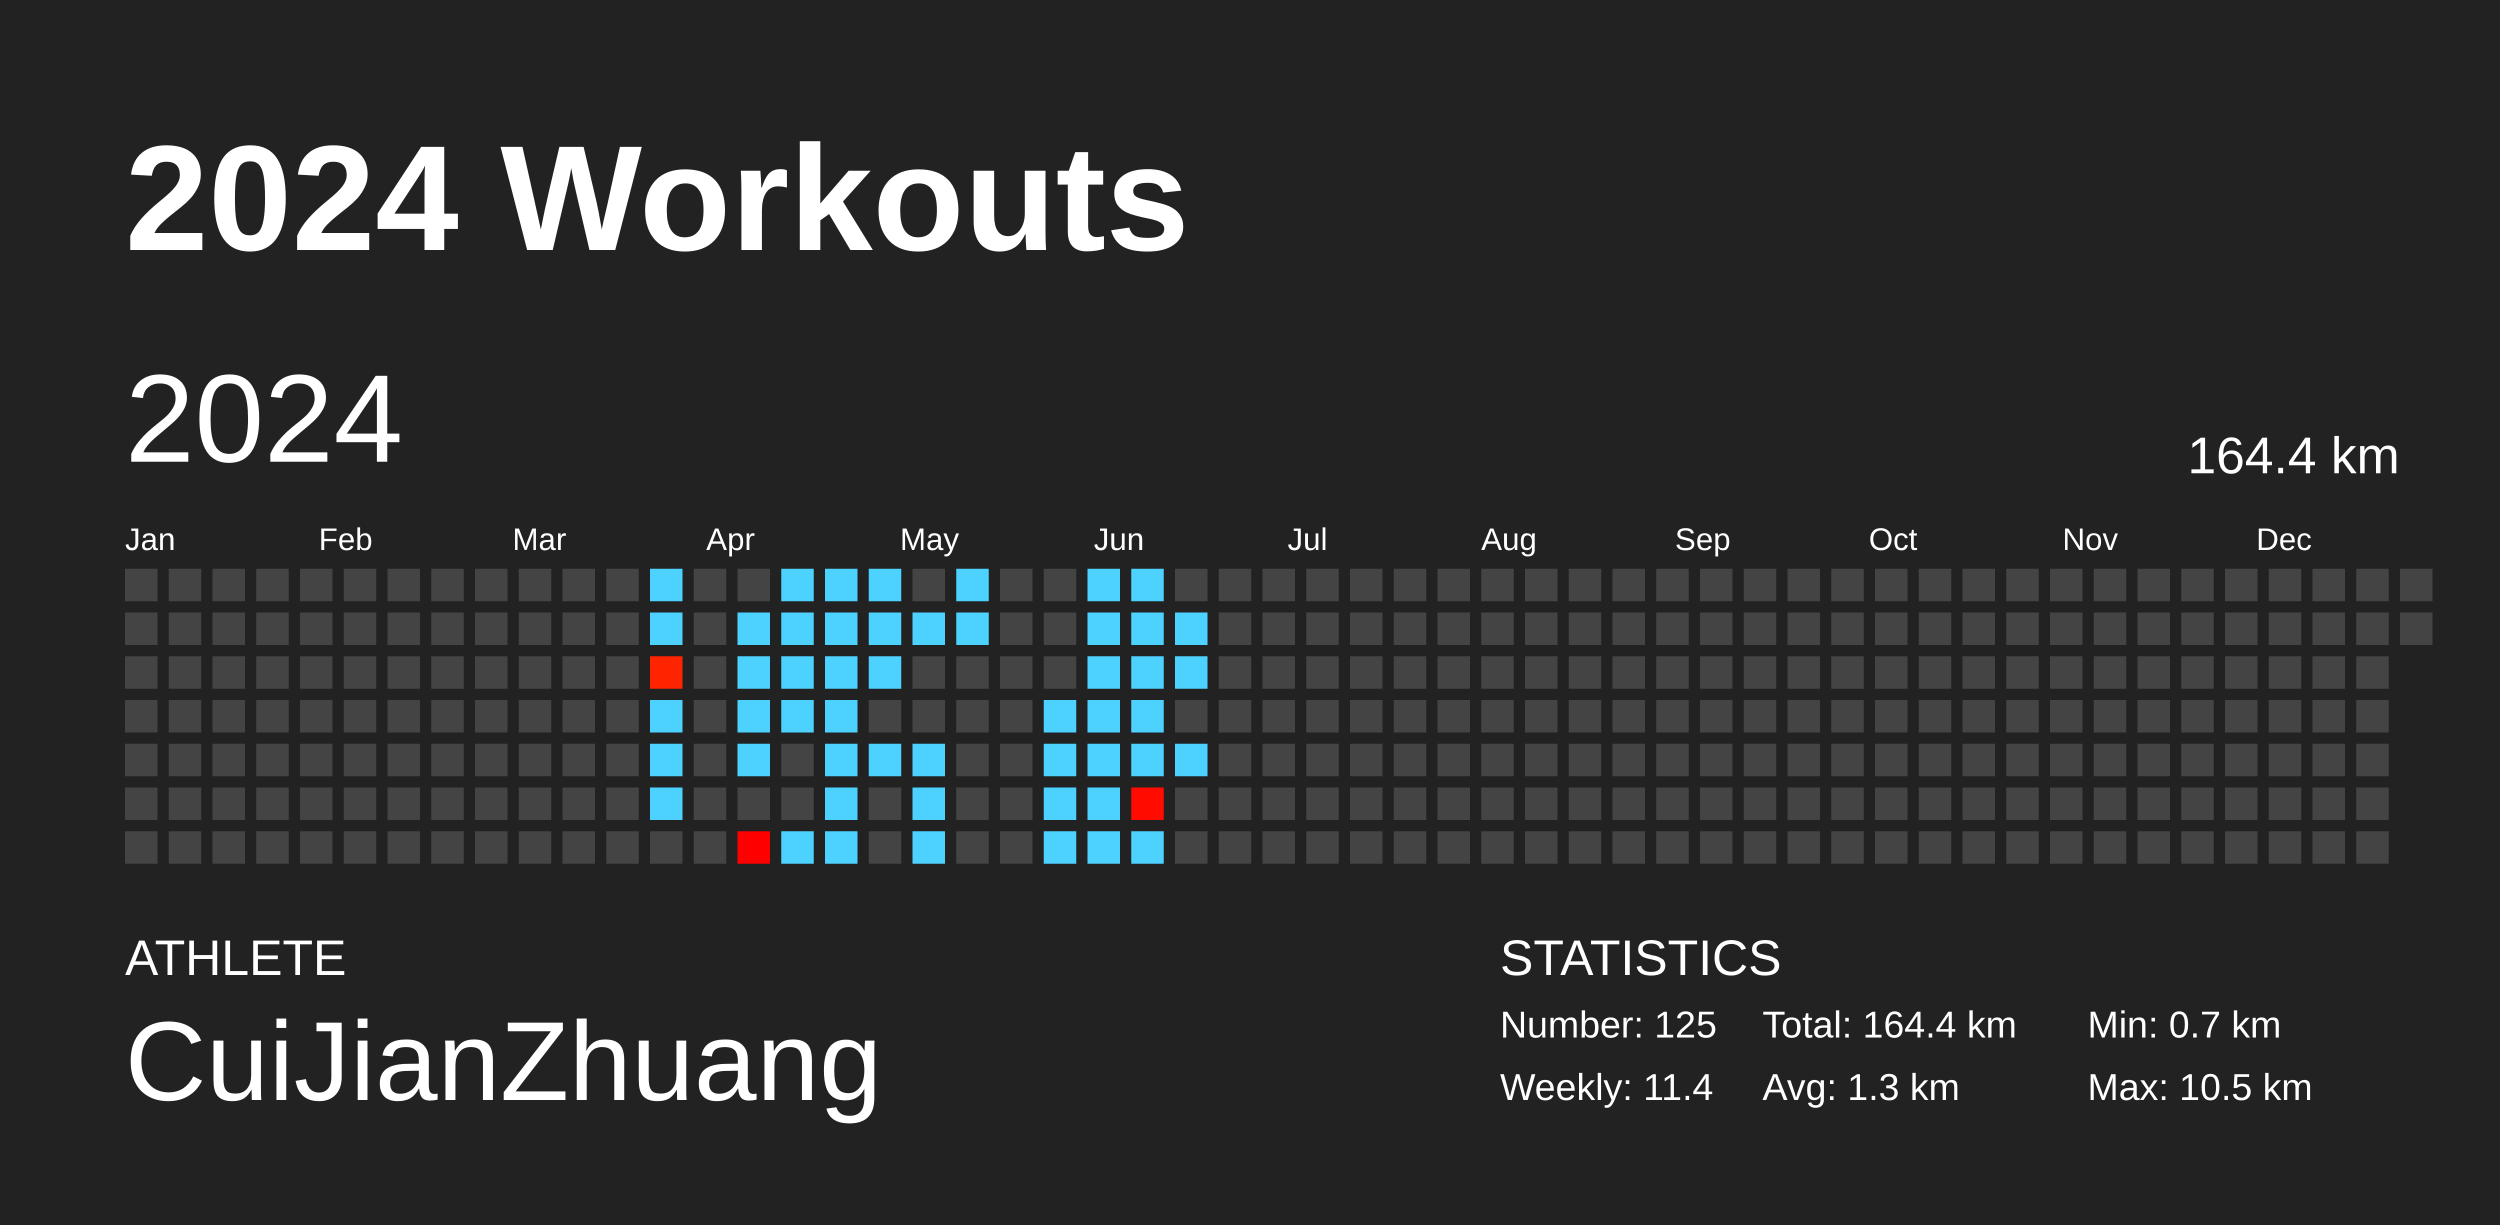
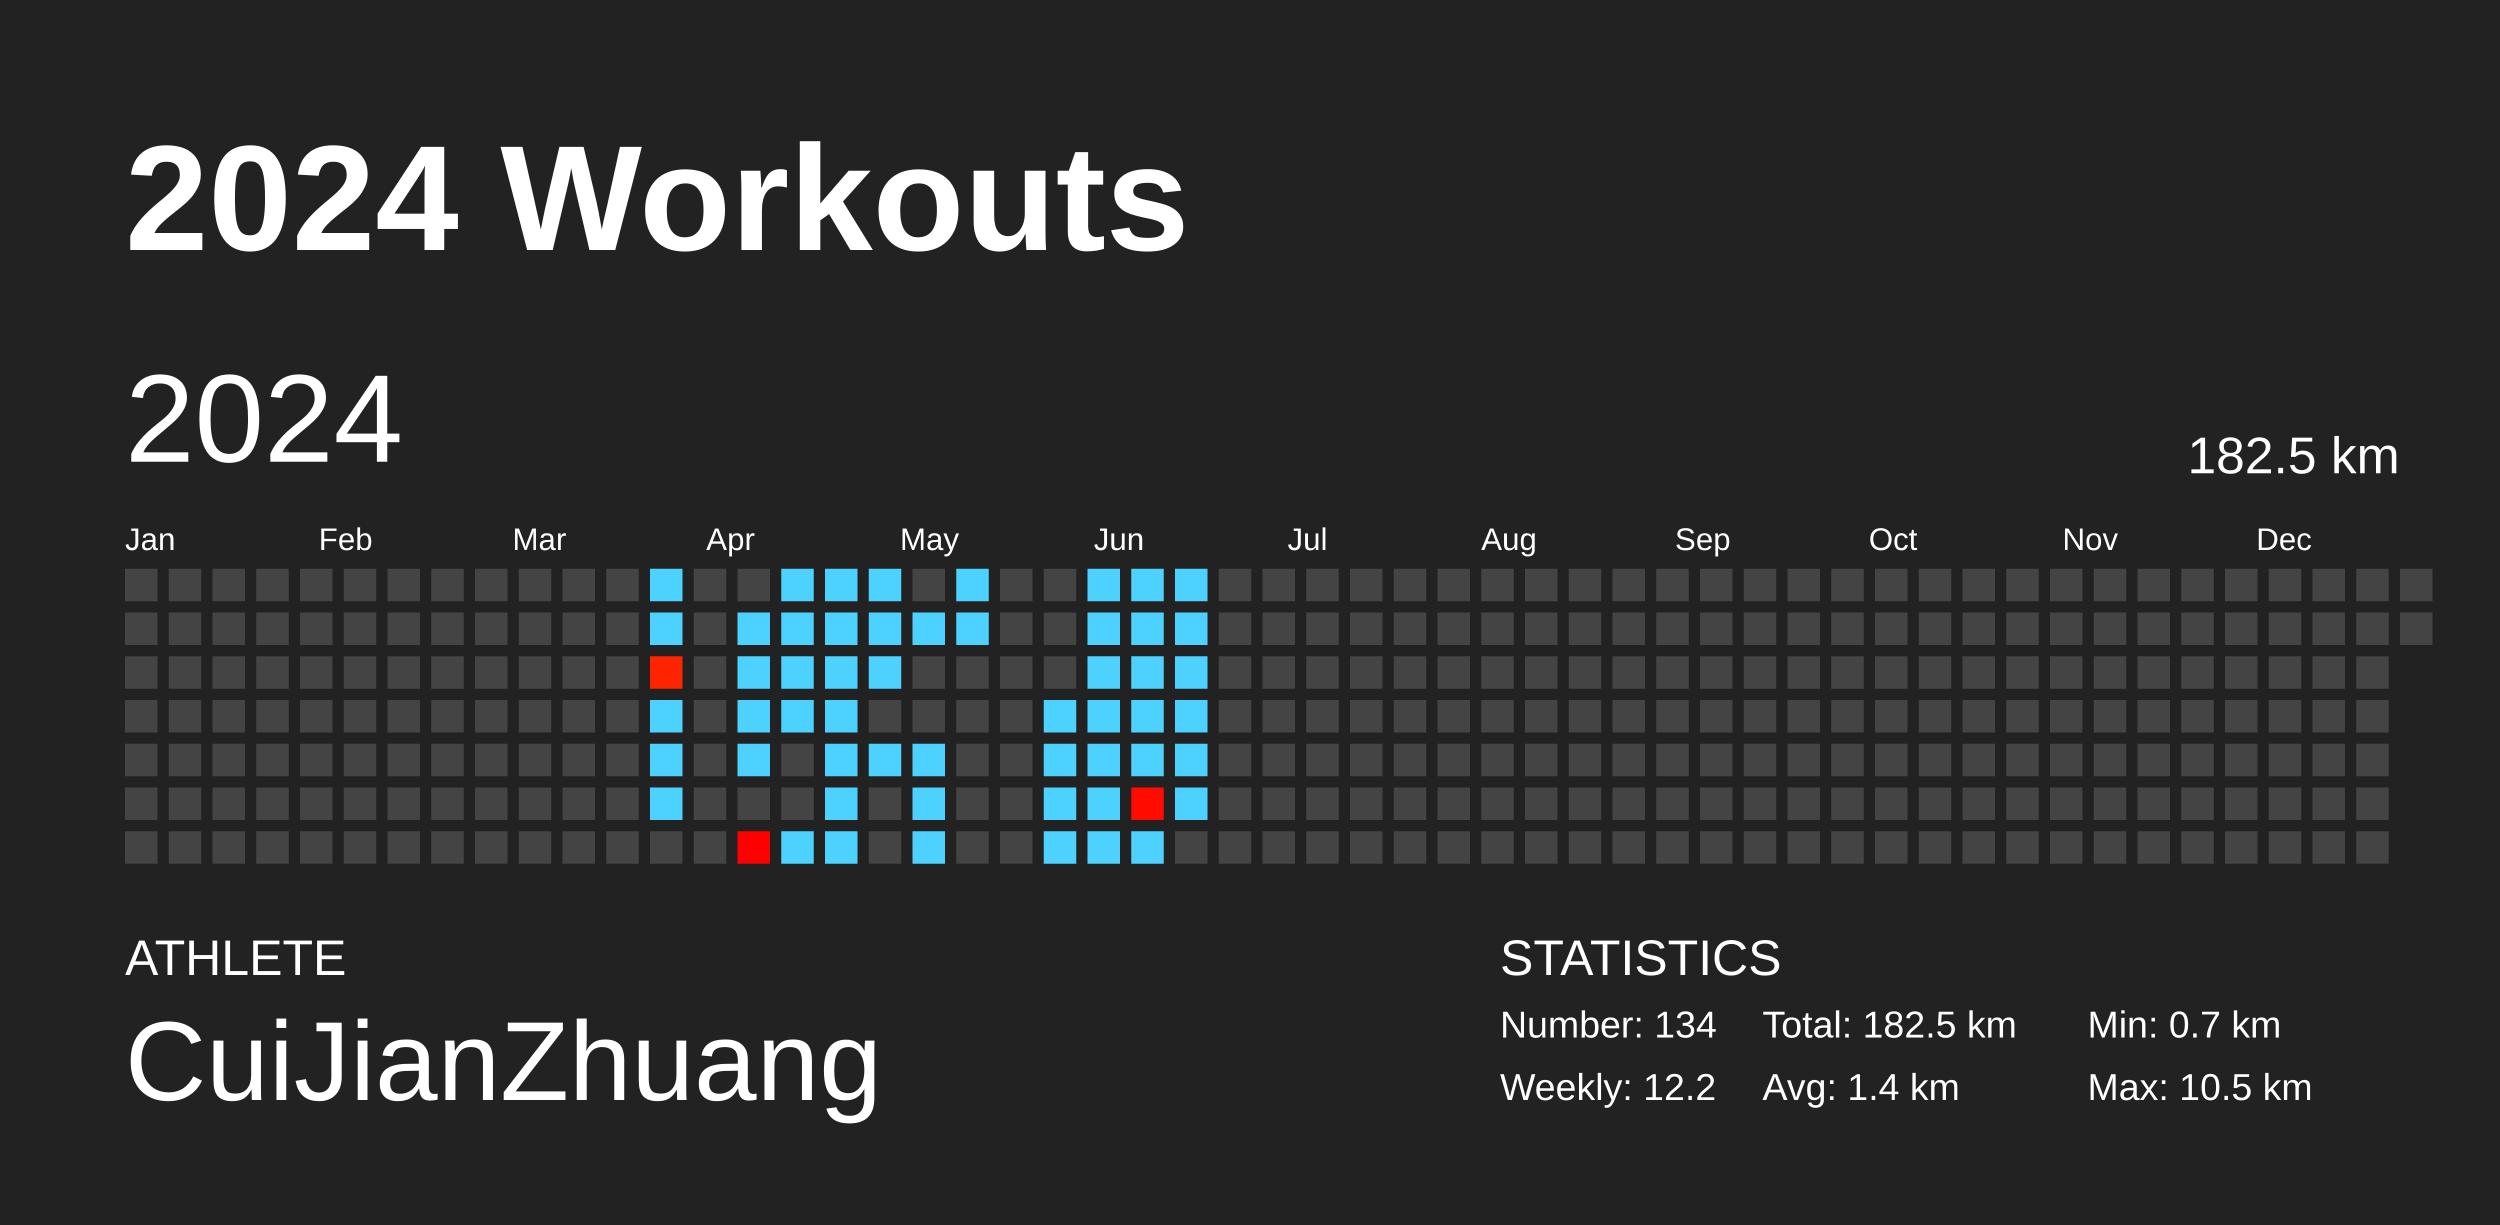
<svg xmlns="http://www.w3.org/2000/svg" baseProfile="full" height="98mm" version="1.1" viewBox="0,0,200,98" width="200mm">
  <defs />
  <rect fill="#222222" height="98" width="200" x="0" y="0" />
  <text fill="#FFFFFF" style="font-size:12px; font-family:Arial; font-weight:bold;" x="10" y="20">2024 Workouts</text>
  <text fill="#FFFFFF" style="font-size:4px; font-family:Arial" x="10" y="78">ATHLETE</text>
  <text fill="#FFFFFF" style="font-size:9px; font-family:Arial" x="10" y="88">CuiJianZhuang</text>
  <text fill="#FFFFFF" style="font-size:4px; font-family:Arial" x="120" y="78">STATISTICS</text>
-   <text fill="#FFFFFF" style="font-size:3px; font-family:Arial" x="120" y="83">Number: 125</text>
-   <text fill="#FFFFFF" style="font-size:3px; font-family:Arial" x="120" y="88">Weekly: 11.4</text>
-   <text fill="#FFFFFF" style="font-size:3px; font-family:Arial" x="141" y="83">Total: 164.4 km</text>
-   <text fill="#FFFFFF" style="font-size:3px; font-family:Arial" x="141" y="88">Avg: 1.3 km</text>
+   <text fill="#FFFFFF" style="font-size:3px; font-family:Arial" x="120" y="83">Number: 134</text>
+   <text fill="#FFFFFF" style="font-size:3px; font-family:Arial" x="120" y="88">Weekly: 12.2</text>
+   <text fill="#FFFFFF" style="font-size:3px; font-family:Arial" x="141" y="83">Total: 182.5 km</text>
+   <text fill="#FFFFFF" style="font-size:3px; font-family:Arial" x="141" y="88">Avg: 1.4 km</text>
  <text fill="#FFFFFF" style="font-size:3px; font-family:Arial" x="167" y="83">Min: 0.7 km</text>
  <text fill="#FFFFFF" style="font-size:3px; font-family:Arial" x="167" y="88">Max: 10.5 km</text>
  <text dominant-baseline="hanging" fill="#FFFFFF" style="font-size:10.0px; font-family:Arial;" x="10" y="30">2024</text>
-   <text dominant-baseline="hanging" fill="#FFFFFF" style="font-size:4.125px; font-family:Arial;" x="175" y="35">164.4 km</text>
+   <text dominant-baseline="hanging" fill="#FFFFFF" style="font-size:4.125px; font-family:Arial;" x="175" y="35">182.5 km</text>
  <text fill="#FFFFFF" style="font-size:2.5px; font-family:Arial" x="10.0" y="44">Jan</text>
  <text fill="#FFFFFF" style="font-size:2.5px; font-family:Arial" x="25.5" y="44">Feb</text>
  <text fill="#FFFFFF" style="font-size:2.5px; font-family:Arial" x="41.0" y="44">Mar</text>
  <text fill="#FFFFFF" style="font-size:2.5px; font-family:Arial" x="56.5" y="44">Apr</text>
  <text fill="#FFFFFF" style="font-size:2.5px; font-family:Arial" x="72.0" y="44">May</text>
  <text fill="#FFFFFF" style="font-size:2.5px; font-family:Arial" x="87.5" y="44">Jun</text>
  <text fill="#FFFFFF" style="font-size:2.5px; font-family:Arial" x="103.0" y="44">Jul</text>
  <text fill="#FFFFFF" style="font-size:2.5px; font-family:Arial" x="118.5" y="44">Aug</text>
  <text fill="#FFFFFF" style="font-size:2.5px; font-family:Arial" x="134.0" y="44">Sep</text>
  <text fill="#FFFFFF" style="font-size:2.5px; font-family:Arial" x="149.5" y="44">Oct</text>
  <text fill="#FFFFFF" style="font-size:2.5px; font-family:Arial" x="165.0" y="44">Nov</text>
  <text fill="#FFFFFF" style="font-size:2.5px; font-family:Arial" x="180.5" y="44">Dec</text>
  <rect fill="#444444" height="2.6" width="2.6" x="10.0" y="45.5" />
  <rect fill="#444444" height="2.6" width="2.6" x="10.0" y="49.0" />
  <rect fill="#444444" height="2.6" width="2.6" x="10.0" y="52.5" />
  <rect fill="#444444" height="2.6" width="2.6" x="10.0" y="56.0" />
  <rect fill="#444444" height="2.6" width="2.6" x="10.0" y="59.5" />
  <rect fill="#444444" height="2.6" width="2.6" x="10.0" y="63.0" />
  <rect fill="#444444" height="2.6" width="2.6" x="10.0" y="66.5" />
  <rect fill="#444444" height="2.6" width="2.6" x="13.5" y="45.5" />
  <rect fill="#444444" height="2.6" width="2.6" x="13.5" y="49.0" />
  <rect fill="#444444" height="2.6" width="2.6" x="13.5" y="52.5" />
  <rect fill="#444444" height="2.6" width="2.6" x="13.5" y="56.0" />
  <rect fill="#444444" height="2.6" width="2.6" x="13.5" y="59.5" />
  <rect fill="#444444" height="2.6" width="2.6" x="13.5" y="63.0" />
  <rect fill="#444444" height="2.6" width="2.6" x="13.5" y="66.5" />
  <rect fill="#444444" height="2.6" width="2.6" x="17.0" y="45.5" />
  <rect fill="#444444" height="2.6" width="2.6" x="17.0" y="49.0" />
  <rect fill="#444444" height="2.6" width="2.6" x="17.0" y="52.5" />
  <rect fill="#444444" height="2.6" width="2.6" x="17.0" y="56.0" />
  <rect fill="#444444" height="2.6" width="2.6" x="17.0" y="59.5" />
  <rect fill="#444444" height="2.6" width="2.6" x="17.0" y="63.0" />
  <rect fill="#444444" height="2.6" width="2.6" x="17.0" y="66.5" />
  <rect fill="#444444" height="2.6" width="2.6" x="20.5" y="45.5" />
  <rect fill="#444444" height="2.6" width="2.6" x="20.5" y="49.0" />
  <rect fill="#444444" height="2.6" width="2.6" x="20.5" y="52.5" />
  <rect fill="#444444" height="2.6" width="2.6" x="20.5" y="56.0" />
  <rect fill="#444444" height="2.6" width="2.6" x="20.5" y="59.5" />
  <rect fill="#444444" height="2.6" width="2.6" x="20.5" y="63.0" />
  <rect fill="#444444" height="2.6" width="2.6" x="20.5" y="66.5" />
  <rect fill="#444444" height="2.6" width="2.6" x="24.0" y="45.5" />
  <rect fill="#444444" height="2.6" width="2.6" x="24.0" y="49.0" />
  <rect fill="#444444" height="2.6" width="2.6" x="24.0" y="52.5" />
  <rect fill="#444444" height="2.6" width="2.6" x="24.0" y="56.0" />
  <rect fill="#444444" height="2.6" width="2.6" x="24.0" y="59.5" />
  <rect fill="#444444" height="2.6" width="2.6" x="24.0" y="63.0" />
  <rect fill="#444444" height="2.6" width="2.6" x="24.0" y="66.5" />
  <rect fill="#444444" height="2.6" width="2.6" x="27.5" y="45.5" />
  <rect fill="#444444" height="2.6" width="2.6" x="27.5" y="49.0" />
  <rect fill="#444444" height="2.6" width="2.6" x="27.5" y="52.5" />
  <rect fill="#444444" height="2.6" width="2.6" x="27.5" y="56.0" />
  <rect fill="#444444" height="2.6" width="2.6" x="27.5" y="59.5" />
  <rect fill="#444444" height="2.6" width="2.6" x="27.5" y="63.0" />
  <rect fill="#444444" height="2.6" width="2.6" x="27.5" y="66.5" />
  <rect fill="#444444" height="2.6" width="2.6" x="31.0" y="45.5" />
  <rect fill="#444444" height="2.6" width="2.6" x="31.0" y="49.0" />
  <rect fill="#444444" height="2.6" width="2.6" x="31.0" y="52.5" />
  <rect fill="#444444" height="2.6" width="2.6" x="31.0" y="56.0" />
  <rect fill="#444444" height="2.6" width="2.6" x="31.0" y="59.5" />
  <rect fill="#444444" height="2.6" width="2.6" x="31.0" y="63.0" />
  <rect fill="#444444" height="2.6" width="2.6" x="31.0" y="66.5" />
  <rect fill="#444444" height="2.6" width="2.6" x="34.5" y="45.5" />
  <rect fill="#444444" height="2.6" width="2.6" x="34.5" y="49.0" />
  <rect fill="#444444" height="2.6" width="2.6" x="34.5" y="52.5" />
  <rect fill="#444444" height="2.6" width="2.6" x="34.5" y="56.0" />
  <rect fill="#444444" height="2.6" width="2.6" x="34.5" y="59.5" />
  <rect fill="#444444" height="2.6" width="2.6" x="34.5" y="63.0" />
  <rect fill="#444444" height="2.6" width="2.6" x="34.5" y="66.5" />
  <rect fill="#444444" height="2.6" width="2.6" x="38.0" y="45.5" />
  <rect fill="#444444" height="2.6" width="2.6" x="38.0" y="49.0" />
  <rect fill="#444444" height="2.6" width="2.6" x="38.0" y="52.5" />
  <rect fill="#444444" height="2.6" width="2.6" x="38.0" y="56.0" />
  <rect fill="#444444" height="2.6" width="2.6" x="38.0" y="59.5" />
  <rect fill="#444444" height="2.6" width="2.6" x="38.0" y="63.0" />
  <rect fill="#444444" height="2.6" width="2.6" x="38.0" y="66.5" />
  <rect fill="#444444" height="2.6" width="2.6" x="41.5" y="45.5" />
  <rect fill="#444444" height="2.6" width="2.6" x="41.5" y="49.0" />
  <rect fill="#444444" height="2.6" width="2.6" x="41.5" y="52.5" />
  <rect fill="#444444" height="2.6" width="2.6" x="41.5" y="56.0" />
  <rect fill="#444444" height="2.6" width="2.6" x="41.5" y="59.5" />
  <rect fill="#444444" height="2.6" width="2.6" x="41.5" y="63.0" />
  <rect fill="#444444" height="2.6" width="2.6" x="41.5" y="66.5" />
  <rect fill="#444444" height="2.6" width="2.6" x="45.0" y="45.5" />
  <rect fill="#444444" height="2.6" width="2.6" x="45.0" y="49.0" />
  <rect fill="#444444" height="2.6" width="2.6" x="45.0" y="52.5" />
  <rect fill="#444444" height="2.6" width="2.6" x="45.0" y="56.0" />
  <rect fill="#444444" height="2.6" width="2.6" x="45.0" y="59.5" />
  <rect fill="#444444" height="2.6" width="2.6" x="45.0" y="63.0" />
  <rect fill="#444444" height="2.6" width="2.6" x="45.0" y="66.5" />
  <rect fill="#444444" height="2.6" width="2.6" x="48.5" y="45.5" />
  <rect fill="#444444" height="2.6" width="2.6" x="48.5" y="49.0" />
  <rect fill="#444444" height="2.6" width="2.6" x="48.5" y="52.5" />
  <rect fill="#444444" height="2.6" width="2.6" x="48.5" y="56.0" />
  <rect fill="#444444" height="2.6" width="2.6" x="48.5" y="59.5" />
  <rect fill="#444444" height="2.6" width="2.6" x="48.5" y="63.0" />
  <rect fill="#444444" height="2.6" width="2.6" x="48.5" y="66.5" />
  <rect fill="#4dd2ff" height="2.6" width="2.6" x="52.0" y="45.5" />
  <rect fill="#4dd2ff" height="2.6" width="2.6" x="52.0" y="49.0" />
  <rect fill="#ff2400" height="2.6" width="2.6" x="52.0" y="52.5" />
  <rect fill="#4dd2ff" height="2.6" width="2.6" x="52.0" y="56.0" />
  <rect fill="#4dd2ff" height="2.6" width="2.6" x="52.0" y="59.5" />
  <rect fill="#4dd2ff" height="2.6" width="2.6" x="52.0" y="63.0" />
  <rect fill="#444444" height="2.6" width="2.6" x="52.0" y="66.5" />
  <rect fill="#444444" height="2.6" width="2.6" x="55.5" y="45.5" />
  <rect fill="#444444" height="2.6" width="2.6" x="55.5" y="49.0" />
  <rect fill="#444444" height="2.6" width="2.6" x="55.5" y="52.5" />
  <rect fill="#444444" height="2.6" width="2.6" x="55.5" y="56.0" />
  <rect fill="#444444" height="2.6" width="2.6" x="55.5" y="59.5" />
  <rect fill="#444444" height="2.6" width="2.6" x="55.5" y="63.0" />
  <rect fill="#444444" height="2.6" width="2.6" x="55.5" y="66.5" />
  <rect fill="#444444" height="2.6" width="2.6" x="59.0" y="45.5" />
  <rect fill="#4dd2ff" height="2.6" width="2.6" x="59.0" y="49.0" />
  <rect fill="#4dd2ff" height="2.6" width="2.6" x="59.0" y="52.5" />
  <rect fill="#4dd2ff" height="2.6" width="2.6" x="59.0" y="56.0" />
  <rect fill="#4dd2ff" height="2.6" width="2.6" x="59.0" y="59.5" />
  <rect fill="#444444" height="2.6" width="2.6" x="59.0" y="63.0" />
  <rect fill="#ff0000" height="2.6" width="2.6" x="59.0" y="66.5" />
  <rect fill="#4dd2ff" height="2.6" width="2.6" x="62.5" y="45.5" />
  <rect fill="#4dd2ff" height="2.6" width="2.6" x="62.5" y="49.0" />
  <rect fill="#4dd2ff" height="2.6" width="2.6" x="62.5" y="52.5" />
  <rect fill="#4dd2ff" height="2.6" width="2.6" x="62.5" y="56.0" />
  <rect fill="#444444" height="2.6" width="2.6" x="62.5" y="59.5" />
  <rect fill="#444444" height="2.6" width="2.6" x="62.5" y="63.0" />
  <rect fill="#4dd2ff" height="2.6" width="2.6" x="62.5" y="66.5" />
  <rect fill="#4dd2ff" height="2.6" width="2.6" x="66.0" y="45.5" />
  <rect fill="#4dd2ff" height="2.6" width="2.6" x="66.0" y="49.0" />
  <rect fill="#4dd2ff" height="2.6" width="2.6" x="66.0" y="52.5" />
  <rect fill="#4dd2ff" height="2.6" width="2.6" x="66.0" y="56.0" />
  <rect fill="#4dd2ff" height="2.6" width="2.6" x="66.0" y="59.5" />
  <rect fill="#4dd2ff" height="2.6" width="2.6" x="66.0" y="63.0" />
  <rect fill="#4dd2ff" height="2.6" width="2.6" x="66.0" y="66.5" />
  <rect fill="#4dd2ff" height="2.6" width="2.6" x="69.5" y="45.5" />
  <rect fill="#4dd2ff" height="2.6" width="2.6" x="69.5" y="49.0" />
  <rect fill="#4dd2ff" height="2.6" width="2.6" x="69.5" y="52.5" />
  <rect fill="#444444" height="2.6" width="2.6" x="69.5" y="56.0" />
  <rect fill="#4dd2ff" height="2.6" width="2.6" x="69.5" y="59.5" />
  <rect fill="#444444" height="2.6" width="2.6" x="69.5" y="63.0" />
  <rect fill="#444444" height="2.6" width="2.6" x="69.5" y="66.5" />
  <rect fill="#444444" height="2.6" width="2.6" x="73.0" y="45.5" />
  <rect fill="#4dd2ff" height="2.6" width="2.6" x="73.0" y="49.0" />
  <rect fill="#444444" height="2.6" width="2.6" x="73.0" y="52.5" />
  <rect fill="#444444" height="2.6" width="2.6" x="73.0" y="56.0" />
  <rect fill="#4dd2ff" height="2.6" width="2.6" x="73.0" y="59.5" />
  <rect fill="#4dd2ff" height="2.6" width="2.6" x="73.0" y="63.0" />
  <rect fill="#4dd2ff" height="2.6" width="2.6" x="73.0" y="66.5" />
  <rect fill="#4dd2ff" height="2.6" width="2.6" x="76.5" y="45.5" />
  <rect fill="#4dd2ff" height="2.6" width="2.6" x="76.5" y="49.0" />
  <rect fill="#444444" height="2.6" width="2.6" x="76.5" y="52.5" />
  <rect fill="#444444" height="2.6" width="2.6" x="76.5" y="56.0" />
  <rect fill="#444444" height="2.6" width="2.6" x="76.5" y="59.5" />
  <rect fill="#444444" height="2.6" width="2.6" x="76.5" y="63.0" />
  <rect fill="#444444" height="2.6" width="2.6" x="76.5" y="66.5" />
  <rect fill="#444444" height="2.6" width="2.6" x="80.0" y="45.5" />
  <rect fill="#444444" height="2.6" width="2.6" x="80.0" y="49.0" />
  <rect fill="#444444" height="2.6" width="2.6" x="80.0" y="52.5" />
  <rect fill="#444444" height="2.6" width="2.6" x="80.0" y="56.0" />
  <rect fill="#444444" height="2.6" width="2.6" x="80.0" y="59.5" />
  <rect fill="#444444" height="2.6" width="2.6" x="80.0" y="63.0" />
  <rect fill="#444444" height="2.6" width="2.6" x="80.0" y="66.5" />
  <rect fill="#444444" height="2.6" width="2.6" x="83.5" y="45.5" />
  <rect fill="#444444" height="2.6" width="2.6" x="83.5" y="49.0" />
  <rect fill="#444444" height="2.6" width="2.6" x="83.5" y="52.5" />
  <rect fill="#4dd2ff" height="2.6" width="2.6" x="83.5" y="56.0" />
  <rect fill="#4dd2ff" height="2.6" width="2.6" x="83.5" y="59.5" />
  <rect fill="#4dd2ff" height="2.6" width="2.6" x="83.5" y="63.0" />
  <rect fill="#4dd2ff" height="2.6" width="2.6" x="83.5" y="66.5" />
  <rect fill="#4dd2ff" height="2.6" width="2.6" x="87.0" y="45.5" />
  <rect fill="#4dd2ff" height="2.6" width="2.6" x="87.0" y="49.0" />
  <rect fill="#4dd2ff" height="2.6" width="2.6" x="87.0" y="52.5" />
  <rect fill="#4dd2ff" height="2.6" width="2.6" x="87.0" y="56.0" />
  <rect fill="#4dd2ff" height="2.6" width="2.6" x="87.0" y="59.5" />
  <rect fill="#4dd2ff" height="2.6" width="2.6" x="87.0" y="63.0" />
  <rect fill="#4dd2ff" height="2.6" width="2.6" x="87.0" y="66.5" />
  <rect fill="#4dd2ff" height="2.6" width="2.6" x="90.5" y="45.5" />
  <rect fill="#4dd2ff" height="2.6" width="2.6" x="90.5" y="49.0" />
  <rect fill="#4dd2ff" height="2.6" width="2.6" x="90.5" y="52.5" />
  <rect fill="#4dd2ff" height="2.6" width="2.6" x="90.5" y="56.0" />
  <rect fill="#4dd2ff" height="2.6" width="2.6" x="90.5" y="59.5" />
  <rect fill="#ff0b00" height="2.6" width="2.6" x="90.5" y="63.0" />
  <rect fill="#4dd2ff" height="2.6" width="2.6" x="90.5" y="66.5" />
-   <rect fill="#444444" height="2.6" width="2.6" x="94.0" y="45.5" />
+   <rect fill="#4dd2ff" height="2.6" width="2.6" x="94.0" y="45.5" />
  <rect fill="#4dd2ff" height="2.6" width="2.6" x="94.0" y="49.0" />
  <rect fill="#4dd2ff" height="2.6" width="2.6" x="94.0" y="52.5" />
-   <rect fill="#444444" height="2.6" width="2.6" x="94.0" y="56.0" />
+   <rect fill="#4dd2ff" height="2.6" width="2.6" x="94.0" y="56.0" />
  <rect fill="#4dd2ff" height="2.6" width="2.6" x="94.0" y="59.5" />
-   <rect fill="#444444" height="2.6" width="2.6" x="94.0" y="63.0" />
+   <rect fill="#4dd2ff" height="2.6" width="2.6" x="94.0" y="63.0" />
  <rect fill="#444444" height="2.6" width="2.6" x="94.0" y="66.5" />
  <rect fill="#444444" height="2.6" width="2.6" x="97.5" y="45.5" />
  <rect fill="#444444" height="2.6" width="2.6" x="97.5" y="49.0" />
  <rect fill="#444444" height="2.6" width="2.6" x="97.5" y="52.5" />
  <rect fill="#444444" height="2.6" width="2.6" x="97.5" y="56.0" />
  <rect fill="#444444" height="2.6" width="2.6" x="97.5" y="59.5" />
  <rect fill="#444444" height="2.6" width="2.6" x="97.5" y="63.0" />
  <rect fill="#444444" height="2.6" width="2.6" x="97.5" y="66.5" />
  <rect fill="#444444" height="2.6" width="2.6" x="101.0" y="45.5" />
  <rect fill="#444444" height="2.6" width="2.6" x="101.0" y="49.0" />
  <rect fill="#444444" height="2.6" width="2.6" x="101.0" y="52.5" />
  <rect fill="#444444" height="2.6" width="2.6" x="101.0" y="56.0" />
  <rect fill="#444444" height="2.6" width="2.6" x="101.0" y="59.5" />
  <rect fill="#444444" height="2.6" width="2.6" x="101.0" y="63.0" />
  <rect fill="#444444" height="2.6" width="2.6" x="101.0" y="66.5" />
  <rect fill="#444444" height="2.6" width="2.6" x="104.5" y="45.5" />
  <rect fill="#444444" height="2.6" width="2.6" x="104.5" y="49.0" />
  <rect fill="#444444" height="2.6" width="2.6" x="104.5" y="52.5" />
  <rect fill="#444444" height="2.6" width="2.6" x="104.5" y="56.0" />
  <rect fill="#444444" height="2.6" width="2.6" x="104.5" y="59.5" />
  <rect fill="#444444" height="2.6" width="2.6" x="104.5" y="63.0" />
  <rect fill="#444444" height="2.6" width="2.6" x="104.5" y="66.5" />
  <rect fill="#444444" height="2.6" width="2.6" x="108.0" y="45.5" />
  <rect fill="#444444" height="2.6" width="2.6" x="108.0" y="49.0" />
  <rect fill="#444444" height="2.6" width="2.6" x="108.0" y="52.5" />
  <rect fill="#444444" height="2.6" width="2.6" x="108.0" y="56.0" />
  <rect fill="#444444" height="2.6" width="2.6" x="108.0" y="59.5" />
  <rect fill="#444444" height="2.6" width="2.6" x="108.0" y="63.0" />
  <rect fill="#444444" height="2.6" width="2.6" x="108.0" y="66.5" />
  <rect fill="#444444" height="2.6" width="2.6" x="111.5" y="45.5" />
  <rect fill="#444444" height="2.6" width="2.6" x="111.5" y="49.0" />
  <rect fill="#444444" height="2.6" width="2.6" x="111.5" y="52.5" />
  <rect fill="#444444" height="2.6" width="2.6" x="111.5" y="56.0" />
  <rect fill="#444444" height="2.6" width="2.6" x="111.5" y="59.5" />
  <rect fill="#444444" height="2.6" width="2.6" x="111.5" y="63.0" />
  <rect fill="#444444" height="2.6" width="2.6" x="111.5" y="66.5" />
  <rect fill="#444444" height="2.6" width="2.6" x="115.0" y="45.5" />
  <rect fill="#444444" height="2.6" width="2.6" x="115.0" y="49.0" />
  <rect fill="#444444" height="2.6" width="2.6" x="115.0" y="52.5" />
  <rect fill="#444444" height="2.6" width="2.6" x="115.0" y="56.0" />
  <rect fill="#444444" height="2.6" width="2.6" x="115.0" y="59.5" />
  <rect fill="#444444" height="2.6" width="2.6" x="115.0" y="63.0" />
  <rect fill="#444444" height="2.6" width="2.6" x="115.0" y="66.5" />
  <rect fill="#444444" height="2.6" width="2.6" x="118.5" y="45.5" />
  <rect fill="#444444" height="2.6" width="2.6" x="118.5" y="49.0" />
  <rect fill="#444444" height="2.6" width="2.6" x="118.5" y="52.5" />
  <rect fill="#444444" height="2.6" width="2.6" x="118.5" y="56.0" />
  <rect fill="#444444" height="2.6" width="2.6" x="118.5" y="59.5" />
  <rect fill="#444444" height="2.6" width="2.6" x="118.5" y="63.0" />
  <rect fill="#444444" height="2.6" width="2.6" x="118.5" y="66.5" />
  <rect fill="#444444" height="2.6" width="2.6" x="122.0" y="45.5" />
  <rect fill="#444444" height="2.6" width="2.6" x="122.0" y="49.0" />
  <rect fill="#444444" height="2.6" width="2.6" x="122.0" y="52.5" />
  <rect fill="#444444" height="2.6" width="2.6" x="122.0" y="56.0" />
  <rect fill="#444444" height="2.6" width="2.6" x="122.0" y="59.5" />
  <rect fill="#444444" height="2.6" width="2.6" x="122.0" y="63.0" />
  <rect fill="#444444" height="2.6" width="2.6" x="122.0" y="66.5" />
  <rect fill="#444444" height="2.6" width="2.6" x="125.5" y="45.5" />
  <rect fill="#444444" height="2.6" width="2.6" x="125.5" y="49.0" />
  <rect fill="#444444" height="2.6" width="2.6" x="125.5" y="52.5" />
  <rect fill="#444444" height="2.6" width="2.6" x="125.5" y="56.0" />
  <rect fill="#444444" height="2.6" width="2.6" x="125.5" y="59.5" />
  <rect fill="#444444" height="2.6" width="2.6" x="125.5" y="63.0" />
  <rect fill="#444444" height="2.6" width="2.6" x="125.5" y="66.5" />
  <rect fill="#444444" height="2.6" width="2.6" x="129.0" y="45.5" />
  <rect fill="#444444" height="2.6" width="2.6" x="129.0" y="49.0" />
  <rect fill="#444444" height="2.6" width="2.6" x="129.0" y="52.5" />
  <rect fill="#444444" height="2.6" width="2.6" x="129.0" y="56.0" />
  <rect fill="#444444" height="2.6" width="2.6" x="129.0" y="59.5" />
  <rect fill="#444444" height="2.6" width="2.6" x="129.0" y="63.0" />
  <rect fill="#444444" height="2.6" width="2.6" x="129.0" y="66.5" />
  <rect fill="#444444" height="2.6" width="2.6" x="132.5" y="45.5" />
  <rect fill="#444444" height="2.6" width="2.6" x="132.5" y="49.0" />
  <rect fill="#444444" height="2.6" width="2.6" x="132.5" y="52.5" />
  <rect fill="#444444" height="2.6" width="2.6" x="132.5" y="56.0" />
  <rect fill="#444444" height="2.6" width="2.6" x="132.5" y="59.5" />
  <rect fill="#444444" height="2.6" width="2.6" x="132.5" y="63.0" />
  <rect fill="#444444" height="2.6" width="2.6" x="132.5" y="66.5" />
  <rect fill="#444444" height="2.6" width="2.6" x="136.0" y="45.5" />
  <rect fill="#444444" height="2.6" width="2.6" x="136.0" y="49.0" />
  <rect fill="#444444" height="2.6" width="2.6" x="136.0" y="52.5" />
  <rect fill="#444444" height="2.6" width="2.6" x="136.0" y="56.0" />
  <rect fill="#444444" height="2.6" width="2.6" x="136.0" y="59.5" />
  <rect fill="#444444" height="2.6" width="2.6" x="136.0" y="63.0" />
  <rect fill="#444444" height="2.6" width="2.6" x="136.0" y="66.5" />
  <rect fill="#444444" height="2.6" width="2.6" x="139.5" y="45.5" />
  <rect fill="#444444" height="2.6" width="2.6" x="139.5" y="49.0" />
  <rect fill="#444444" height="2.6" width="2.6" x="139.5" y="52.5" />
  <rect fill="#444444" height="2.6" width="2.6" x="139.5" y="56.0" />
  <rect fill="#444444" height="2.6" width="2.6" x="139.5" y="59.5" />
  <rect fill="#444444" height="2.6" width="2.6" x="139.5" y="63.0" />
  <rect fill="#444444" height="2.6" width="2.6" x="139.5" y="66.5" />
  <rect fill="#444444" height="2.6" width="2.6" x="143.0" y="45.5" />
  <rect fill="#444444" height="2.6" width="2.6" x="143.0" y="49.0" />
  <rect fill="#444444" height="2.6" width="2.6" x="143.0" y="52.5" />
  <rect fill="#444444" height="2.6" width="2.6" x="143.0" y="56.0" />
  <rect fill="#444444" height="2.6" width="2.6" x="143.0" y="59.5" />
  <rect fill="#444444" height="2.6" width="2.6" x="143.0" y="63.0" />
  <rect fill="#444444" height="2.6" width="2.6" x="143.0" y="66.5" />
  <rect fill="#444444" height="2.6" width="2.6" x="146.5" y="45.5" />
  <rect fill="#444444" height="2.6" width="2.6" x="146.5" y="49.0" />
  <rect fill="#444444" height="2.6" width="2.6" x="146.5" y="52.5" />
  <rect fill="#444444" height="2.6" width="2.6" x="146.5" y="56.0" />
  <rect fill="#444444" height="2.6" width="2.6" x="146.5" y="59.5" />
  <rect fill="#444444" height="2.6" width="2.6" x="146.5" y="63.0" />
  <rect fill="#444444" height="2.6" width="2.6" x="146.5" y="66.5" />
  <rect fill="#444444" height="2.6" width="2.6" x="150.0" y="45.5" />
  <rect fill="#444444" height="2.6" width="2.6" x="150.0" y="49.0" />
  <rect fill="#444444" height="2.6" width="2.6" x="150.0" y="52.5" />
  <rect fill="#444444" height="2.6" width="2.6" x="150.0" y="56.0" />
  <rect fill="#444444" height="2.6" width="2.6" x="150.0" y="59.5" />
  <rect fill="#444444" height="2.6" width="2.6" x="150.0" y="63.0" />
  <rect fill="#444444" height="2.6" width="2.6" x="150.0" y="66.5" />
  <rect fill="#444444" height="2.6" width="2.6" x="153.5" y="45.5" />
  <rect fill="#444444" height="2.6" width="2.6" x="153.5" y="49.0" />
  <rect fill="#444444" height="2.6" width="2.6" x="153.5" y="52.5" />
  <rect fill="#444444" height="2.6" width="2.6" x="153.5" y="56.0" />
  <rect fill="#444444" height="2.6" width="2.6" x="153.5" y="59.5" />
  <rect fill="#444444" height="2.6" width="2.6" x="153.5" y="63.0" />
  <rect fill="#444444" height="2.6" width="2.6" x="153.5" y="66.5" />
  <rect fill="#444444" height="2.6" width="2.6" x="157.0" y="45.5" />
  <rect fill="#444444" height="2.6" width="2.6" x="157.0" y="49.0" />
  <rect fill="#444444" height="2.6" width="2.6" x="157.0" y="52.5" />
  <rect fill="#444444" height="2.6" width="2.6" x="157.0" y="56.0" />
  <rect fill="#444444" height="2.6" width="2.6" x="157.0" y="59.5" />
  <rect fill="#444444" height="2.6" width="2.6" x="157.0" y="63.0" />
  <rect fill="#444444" height="2.6" width="2.6" x="157.0" y="66.5" />
  <rect fill="#444444" height="2.6" width="2.6" x="160.5" y="45.5" />
  <rect fill="#444444" height="2.6" width="2.6" x="160.5" y="49.0" />
  <rect fill="#444444" height="2.6" width="2.6" x="160.5" y="52.5" />
  <rect fill="#444444" height="2.6" width="2.6" x="160.5" y="56.0" />
  <rect fill="#444444" height="2.6" width="2.6" x="160.5" y="59.5" />
  <rect fill="#444444" height="2.6" width="2.6" x="160.5" y="63.0" />
  <rect fill="#444444" height="2.6" width="2.6" x="160.5" y="66.5" />
  <rect fill="#444444" height="2.6" width="2.6" x="164.0" y="45.5" />
  <rect fill="#444444" height="2.6" width="2.6" x="164.0" y="49.0" />
  <rect fill="#444444" height="2.6" width="2.6" x="164.0" y="52.5" />
  <rect fill="#444444" height="2.6" width="2.6" x="164.0" y="56.0" />
  <rect fill="#444444" height="2.6" width="2.6" x="164.0" y="59.5" />
  <rect fill="#444444" height="2.6" width="2.6" x="164.0" y="63.0" />
  <rect fill="#444444" height="2.6" width="2.6" x="164.0" y="66.5" />
  <rect fill="#444444" height="2.6" width="2.6" x="167.5" y="45.5" />
  <rect fill="#444444" height="2.6" width="2.6" x="167.5" y="49.0" />
  <rect fill="#444444" height="2.6" width="2.6" x="167.5" y="52.5" />
  <rect fill="#444444" height="2.6" width="2.6" x="167.5" y="56.0" />
  <rect fill="#444444" height="2.6" width="2.6" x="167.5" y="59.5" />
  <rect fill="#444444" height="2.6" width="2.6" x="167.5" y="63.0" />
  <rect fill="#444444" height="2.6" width="2.6" x="167.5" y="66.5" />
  <rect fill="#444444" height="2.6" width="2.6" x="171.0" y="45.5" />
  <rect fill="#444444" height="2.6" width="2.6" x="171.0" y="49.0" />
  <rect fill="#444444" height="2.6" width="2.6" x="171.0" y="52.5" />
  <rect fill="#444444" height="2.6" width="2.6" x="171.0" y="56.0" />
  <rect fill="#444444" height="2.6" width="2.6" x="171.0" y="59.5" />
  <rect fill="#444444" height="2.6" width="2.6" x="171.0" y="63.0" />
  <rect fill="#444444" height="2.6" width="2.6" x="171.0" y="66.5" />
  <rect fill="#444444" height="2.6" width="2.6" x="174.5" y="45.5" />
  <rect fill="#444444" height="2.6" width="2.6" x="174.5" y="49.0" />
  <rect fill="#444444" height="2.6" width="2.6" x="174.5" y="52.5" />
  <rect fill="#444444" height="2.6" width="2.6" x="174.5" y="56.0" />
  <rect fill="#444444" height="2.6" width="2.6" x="174.5" y="59.5" />
  <rect fill="#444444" height="2.6" width="2.6" x="174.5" y="63.0" />
  <rect fill="#444444" height="2.6" width="2.6" x="174.5" y="66.5" />
  <rect fill="#444444" height="2.6" width="2.6" x="178.0" y="45.5" />
  <rect fill="#444444" height="2.6" width="2.6" x="178.0" y="49.0" />
  <rect fill="#444444" height="2.6" width="2.6" x="178.0" y="52.5" />
  <rect fill="#444444" height="2.6" width="2.6" x="178.0" y="56.0" />
  <rect fill="#444444" height="2.6" width="2.6" x="178.0" y="59.5" />
  <rect fill="#444444" height="2.6" width="2.6" x="178.0" y="63.0" />
  <rect fill="#444444" height="2.6" width="2.6" x="178.0" y="66.5" />
  <rect fill="#444444" height="2.6" width="2.6" x="181.5" y="45.5" />
  <rect fill="#444444" height="2.6" width="2.6" x="181.5" y="49.0" />
  <rect fill="#444444" height="2.6" width="2.6" x="181.5" y="52.5" />
  <rect fill="#444444" height="2.6" width="2.6" x="181.5" y="56.0" />
  <rect fill="#444444" height="2.6" width="2.6" x="181.5" y="59.5" />
  <rect fill="#444444" height="2.6" width="2.6" x="181.5" y="63.0" />
  <rect fill="#444444" height="2.6" width="2.6" x="181.5" y="66.5" />
  <rect fill="#444444" height="2.6" width="2.6" x="185.0" y="45.5" />
  <rect fill="#444444" height="2.6" width="2.6" x="185.0" y="49.0" />
  <rect fill="#444444" height="2.6" width="2.6" x="185.0" y="52.5" />
  <rect fill="#444444" height="2.6" width="2.6" x="185.0" y="56.0" />
  <rect fill="#444444" height="2.6" width="2.6" x="185.0" y="59.5" />
  <rect fill="#444444" height="2.6" width="2.6" x="185.0" y="63.0" />
  <rect fill="#444444" height="2.6" width="2.6" x="185.0" y="66.5" />
  <rect fill="#444444" height="2.6" width="2.6" x="188.5" y="45.5" />
  <rect fill="#444444" height="2.6" width="2.6" x="188.5" y="49.0" />
  <rect fill="#444444" height="2.6" width="2.6" x="188.5" y="52.5" />
  <rect fill="#444444" height="2.6" width="2.6" x="188.5" y="56.0" />
  <rect fill="#444444" height="2.6" width="2.6" x="188.5" y="59.5" />
  <rect fill="#444444" height="2.6" width="2.6" x="188.5" y="63.0" />
  <rect fill="#444444" height="2.6" width="2.6" x="188.5" y="66.5" />
  <rect fill="#444444" height="2.6" width="2.6" x="192.0" y="45.5" />
  <rect fill="#444444" height="2.6" width="2.6" x="192.0" y="49.0" />
</svg>
